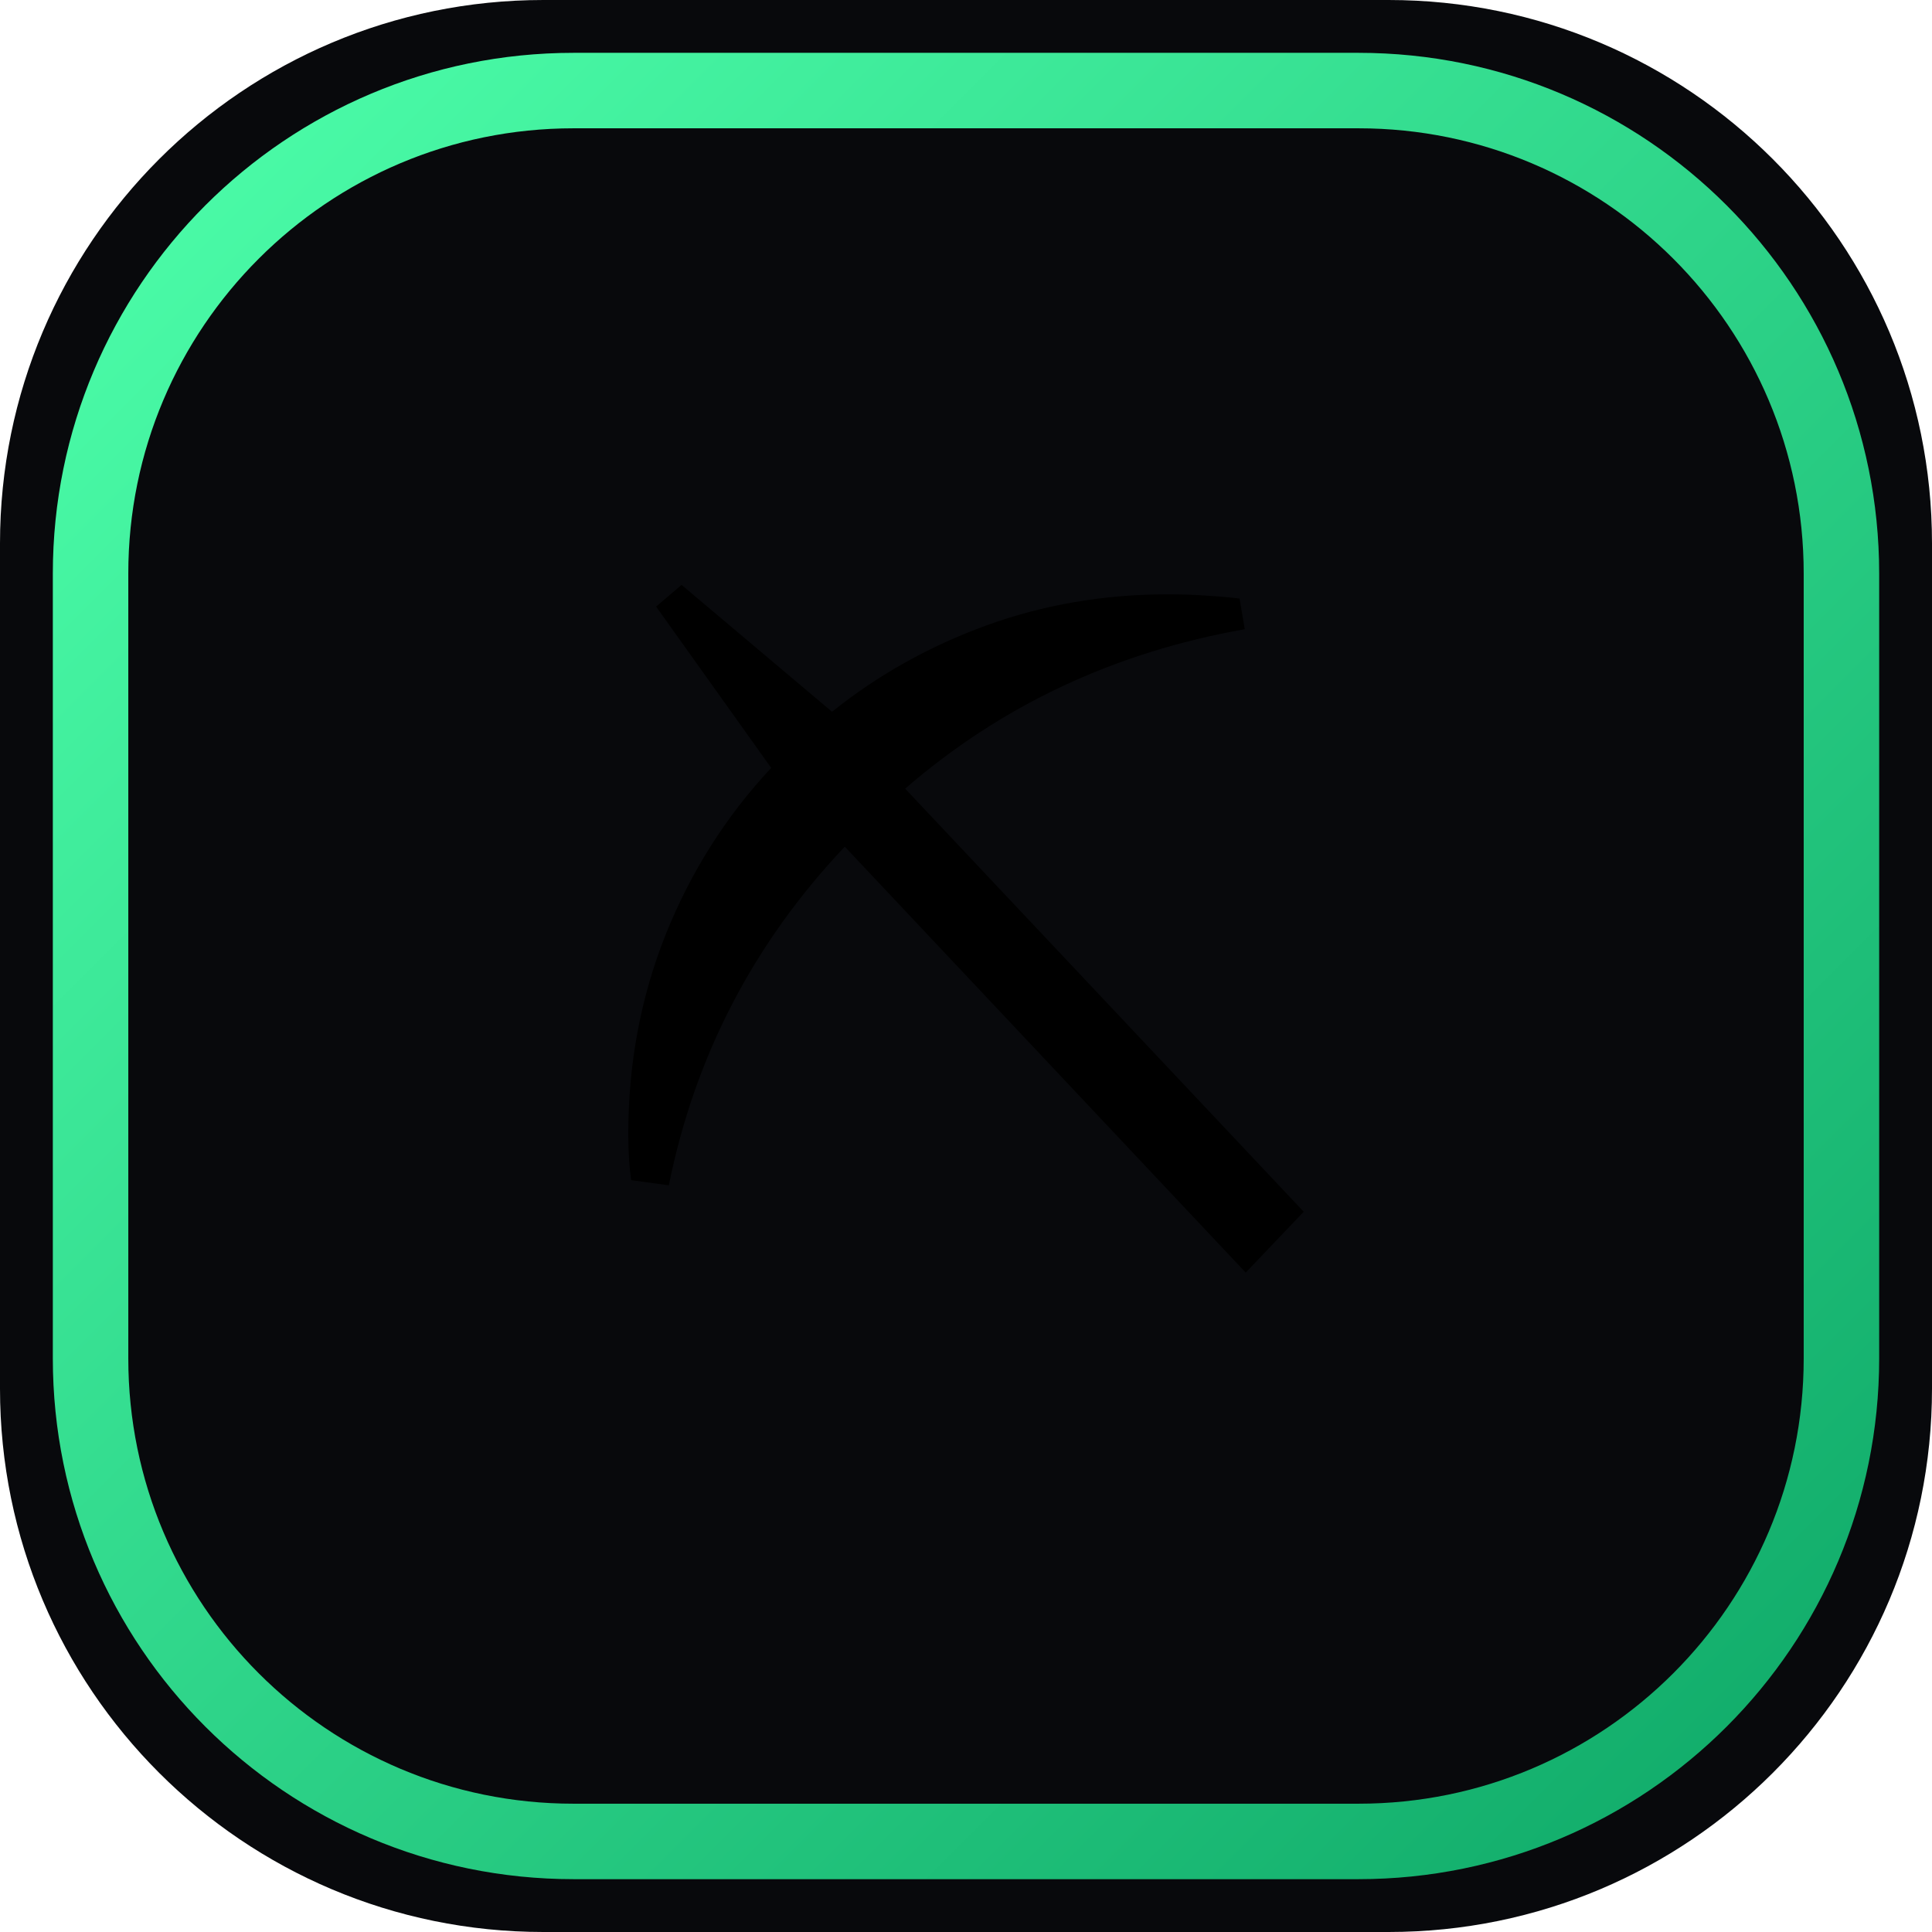
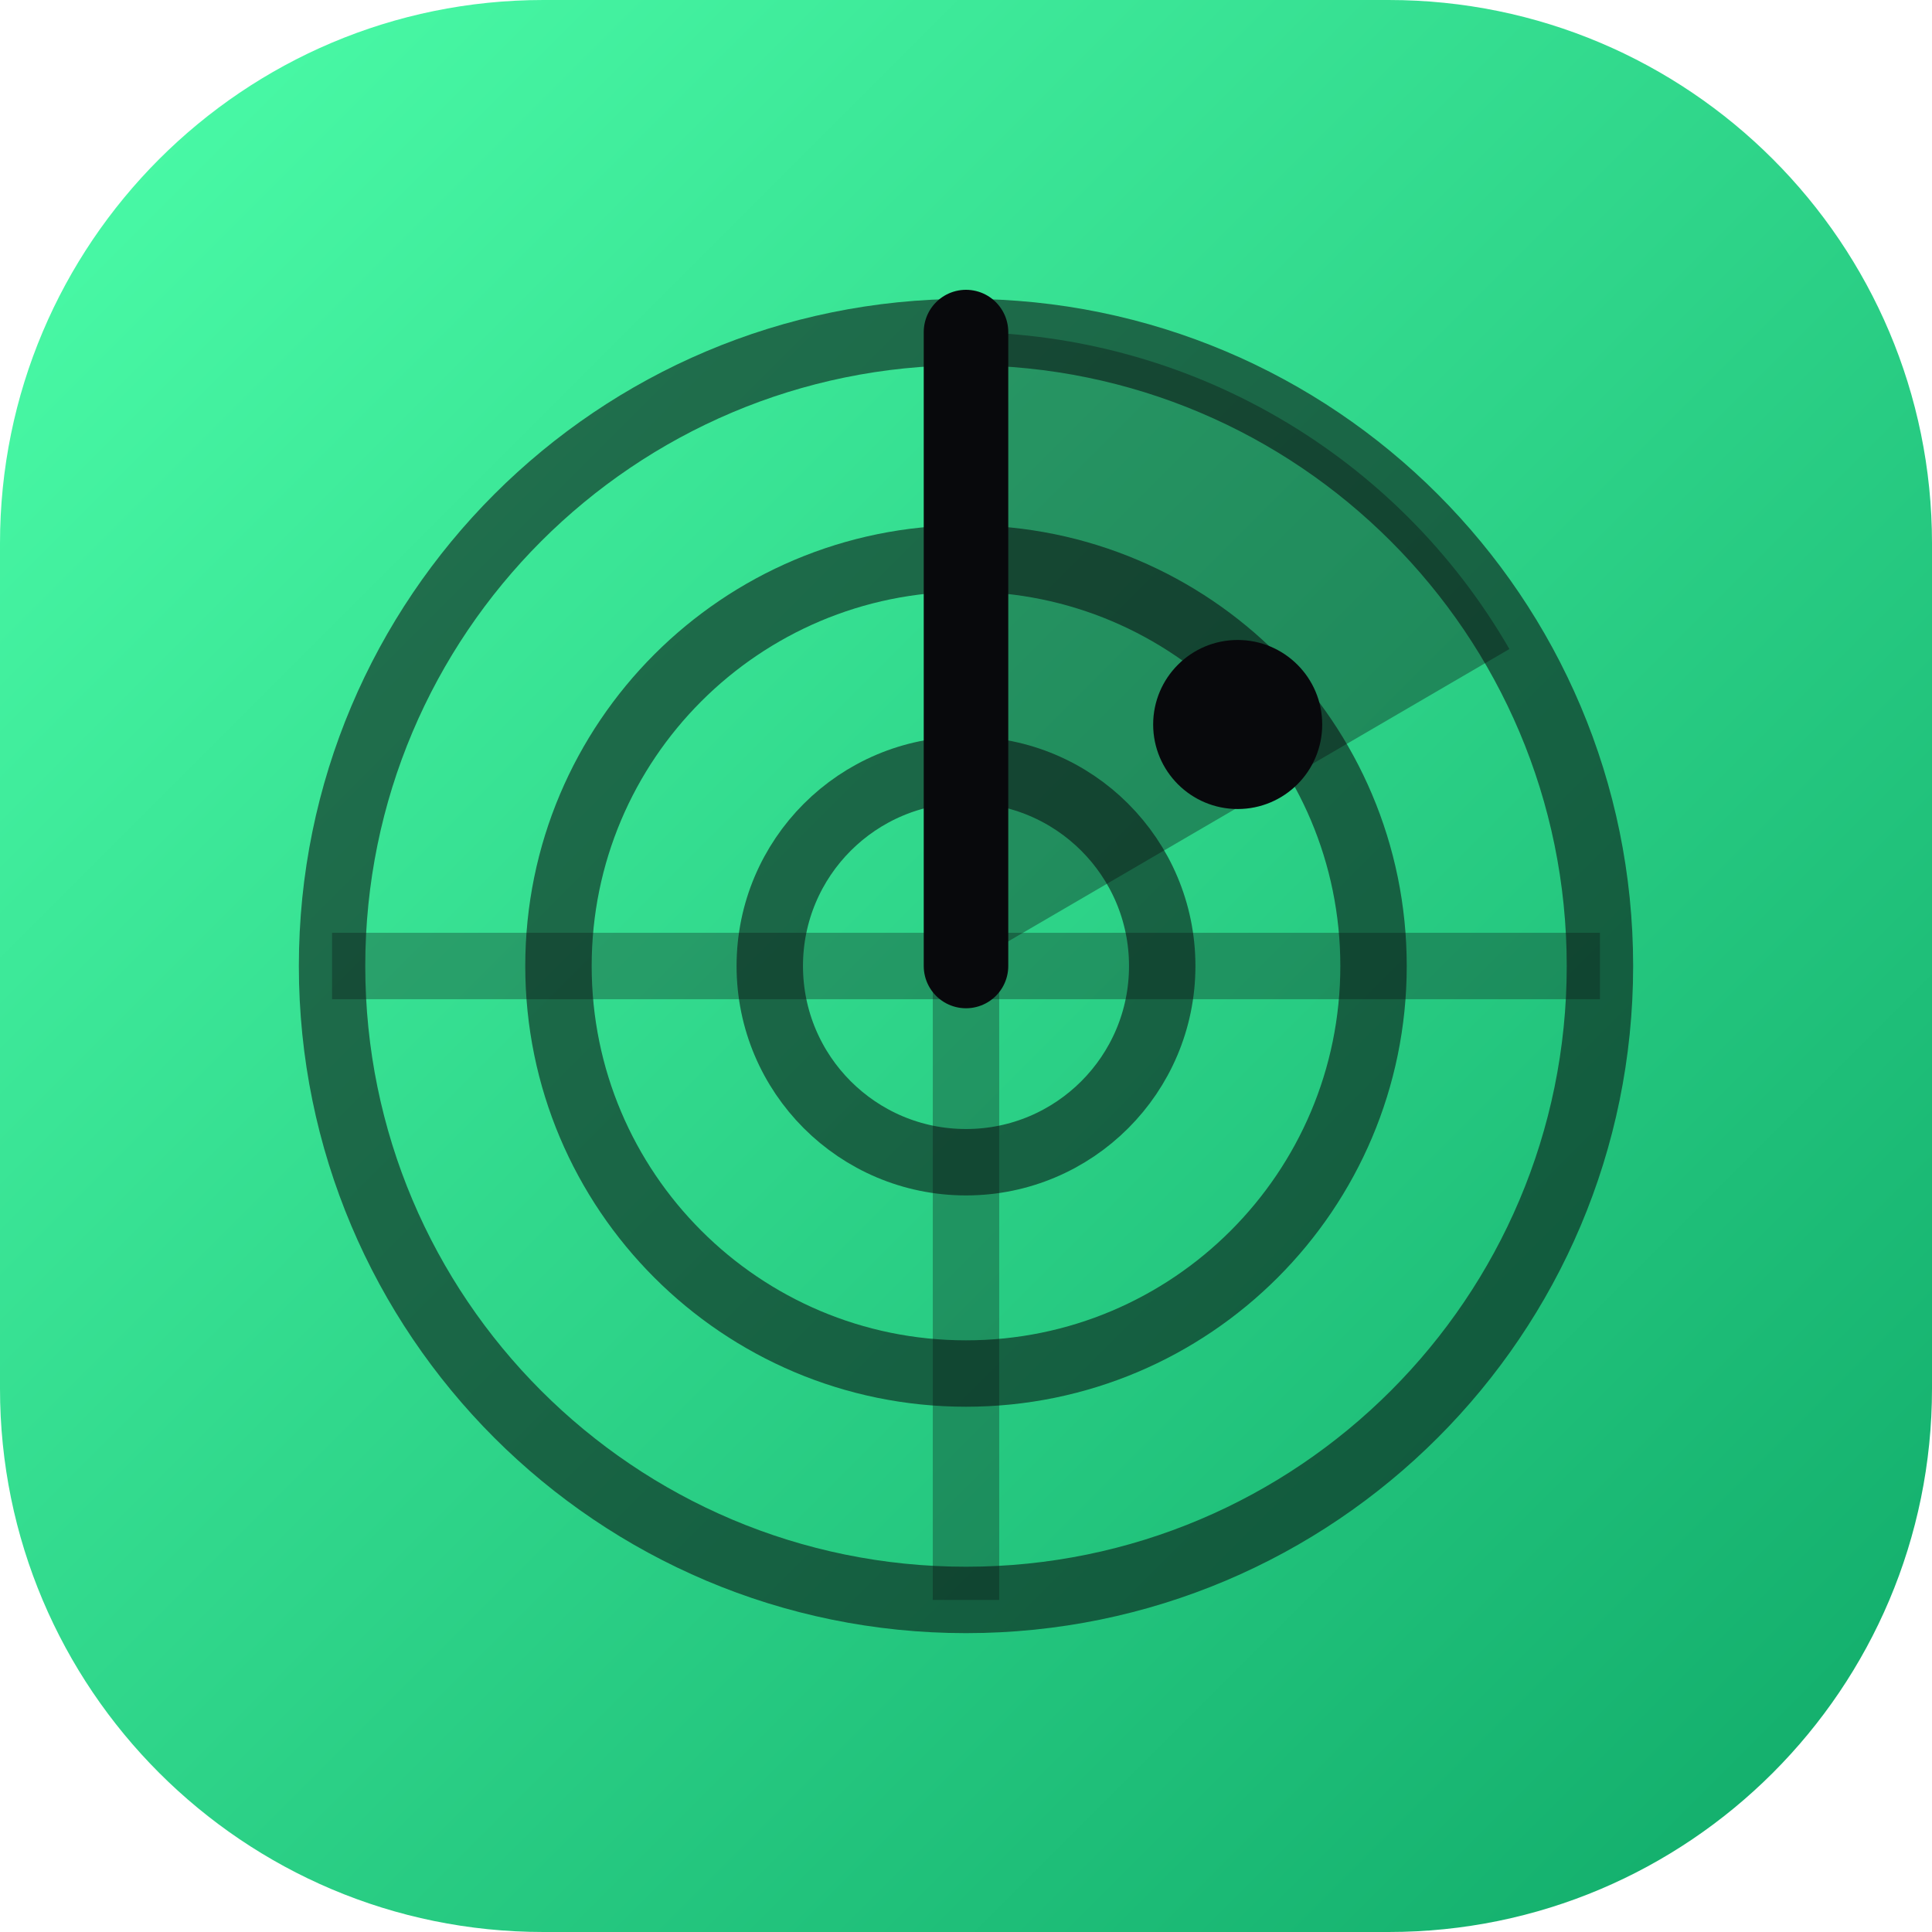
<svg xmlns="http://www.w3.org/2000/svg" viewBox="0 0 64 64" width="64" height="64">
  <defs>
    <linearGradient id="g" x1="0" y1="0" x2="1" y2="1">
      <stop offset="0%" stop-color="#4DFFAA" />
      <stop offset="100%" stop-color="#0FA968" />
    </linearGradient>
  </defs>
-   <rect width="64" height="64" rx="18" fill="#08090C" />
-   <rect x="3" y="3" width="58" height="58" rx="16" fill="none" stroke="url(#g)" stroke-width="2.5" />
-   <text x="32" y="42" font-size="30" text-anchor="middle">⛏️</text>
+   <rect width="64" height="64" rx="18" fill="url(#g)" />
+   <g transform="translate(32 32)" fill="none" stroke="#08090C" stroke-width="2.2">
+     <circle r="21" opacity="0.55" />
+     <circle r="13.5" opacity="0.55" />
+     <circle r="6.5" opacity="0.55" />
+     <line x1="0" y1="-21" x2="0" y2="21" opacity="0.3" />
+     <line x1="-21" y1="0" x2="21" y2="0" opacity="0.3" />
+   </g>
+   <g transform="translate(32 32)">
+     <path d="M0 0 L0 -21 A21 21 0 0 1 18 -10.5 Z" fill="#08090C" opacity="0.35" />
+     <line x1="0" y1="0" x2="0" y2="-21" stroke="#08090C" stroke-width="2.8" stroke-linecap="round" />
+     <circle cx="9" cy="-8" r="2.8" fill="#08090C" />
+   </g>
</svg>
